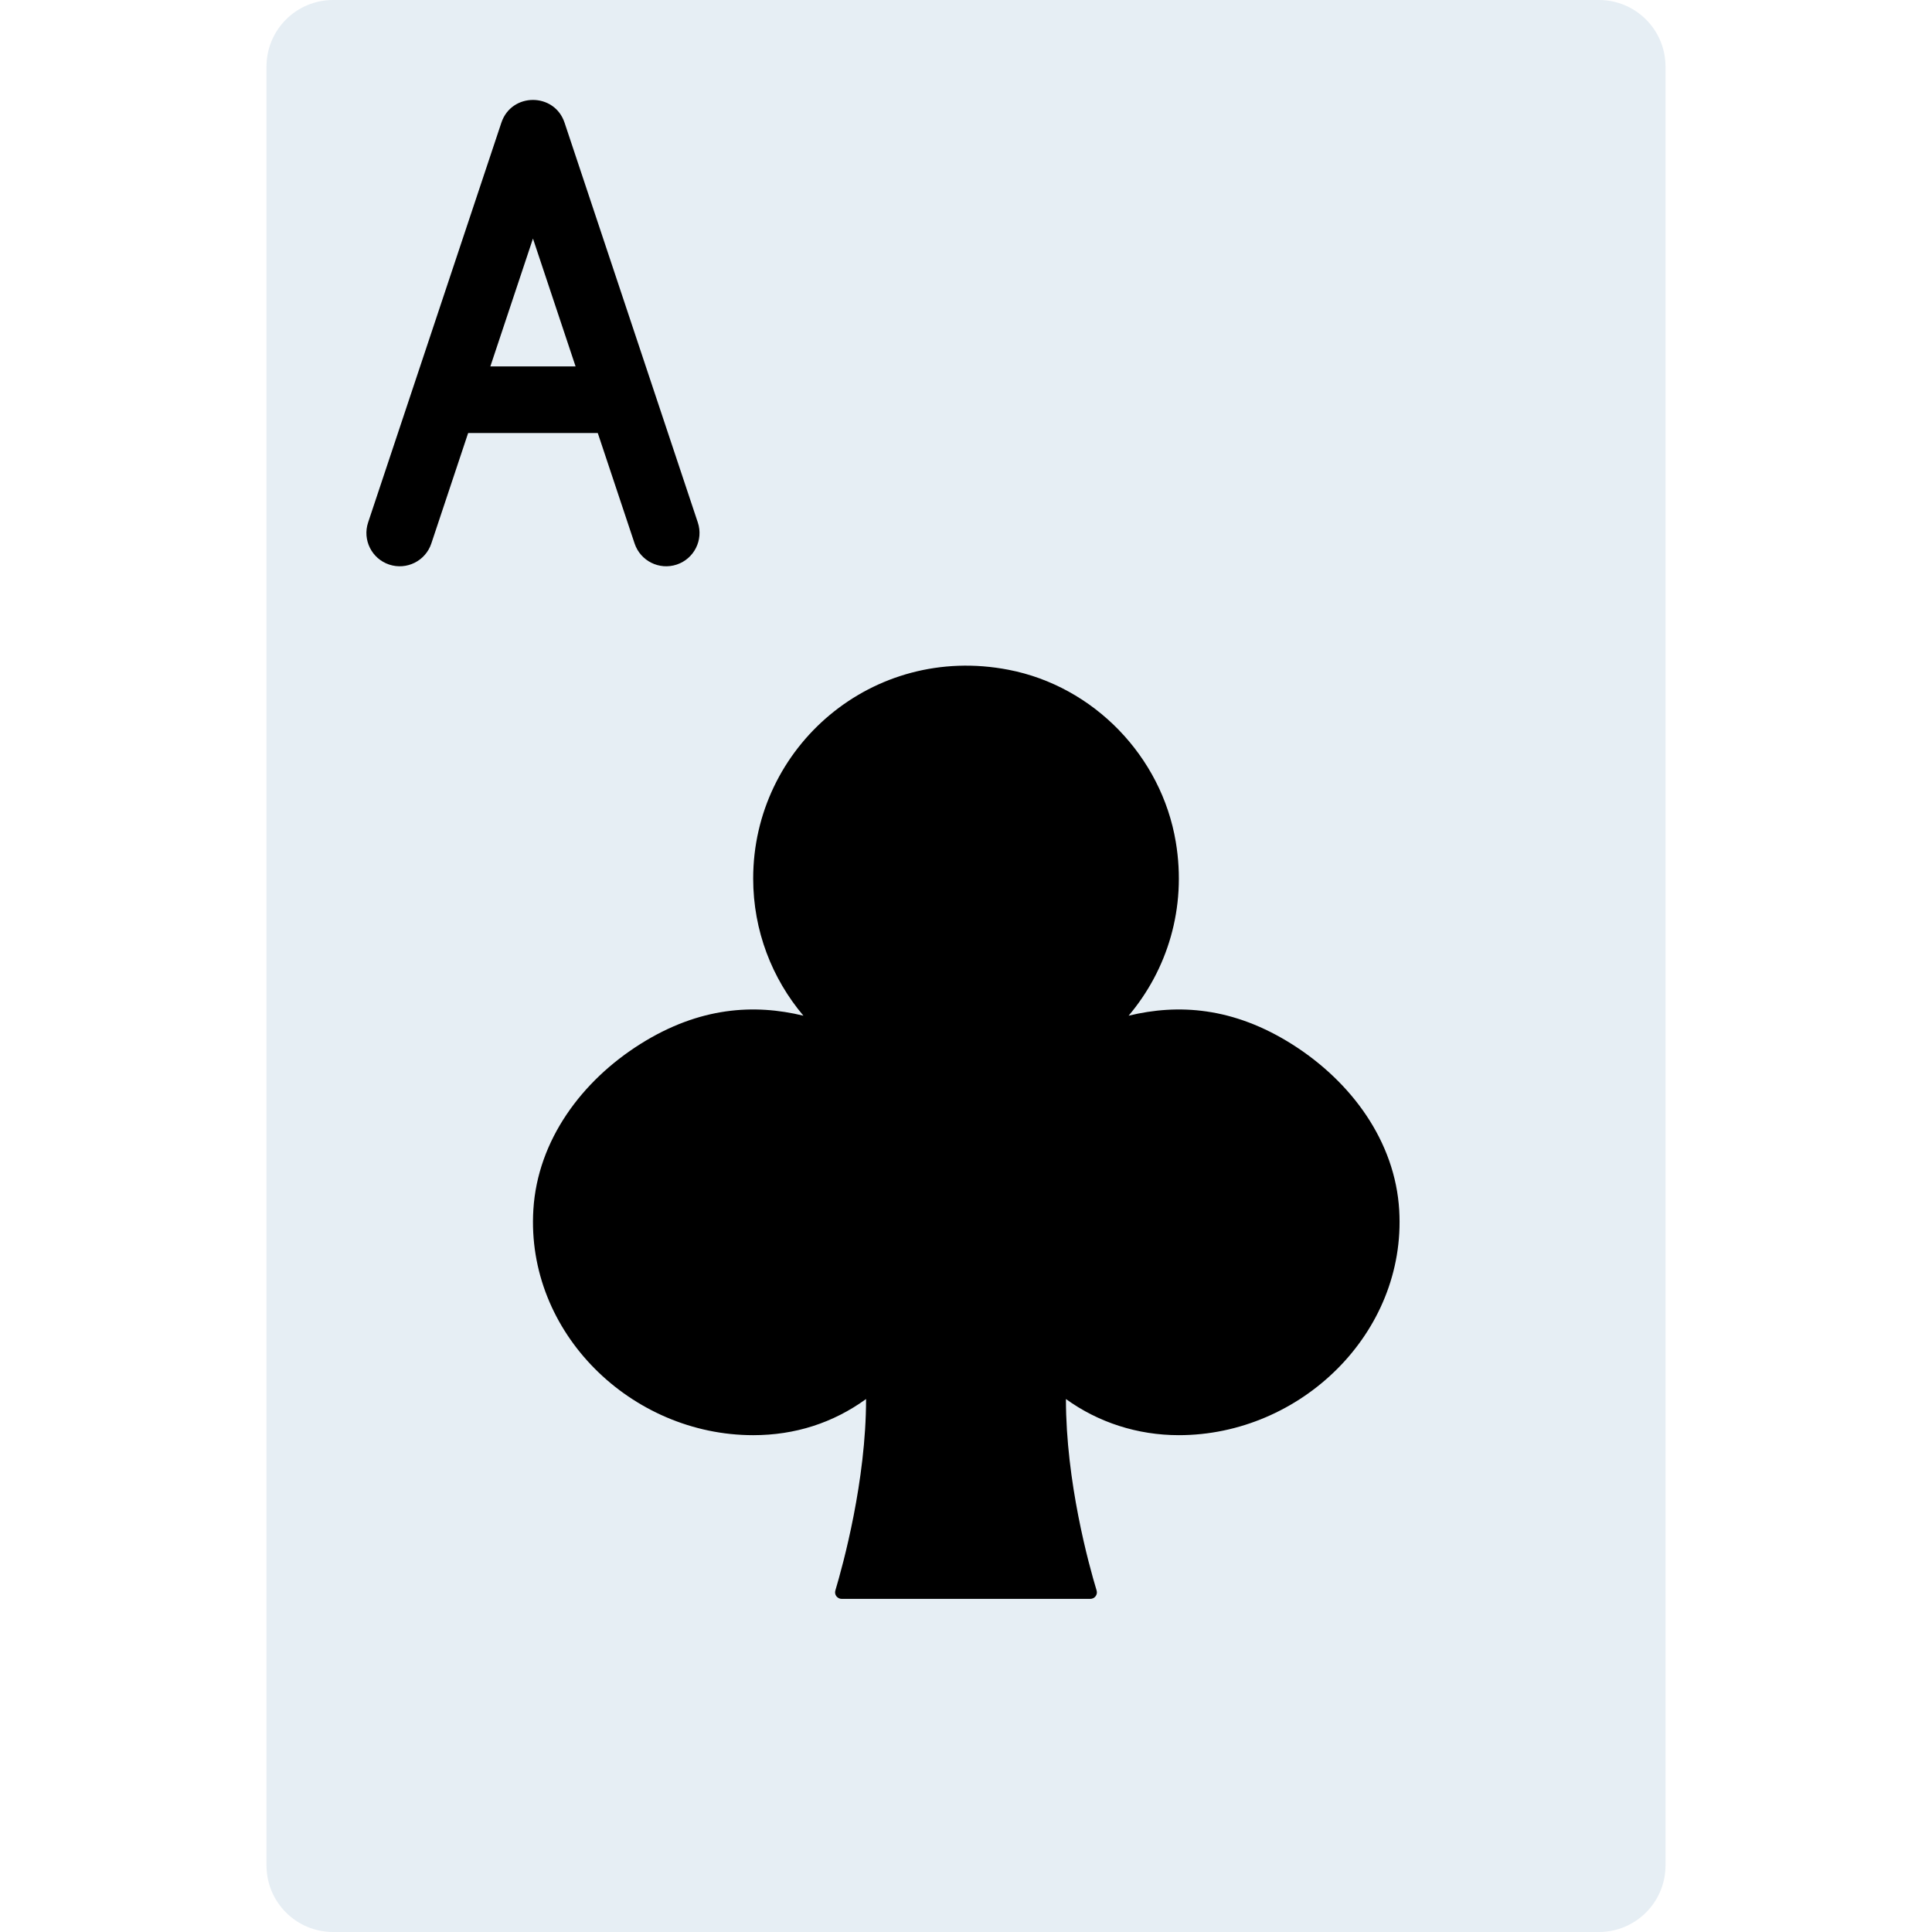
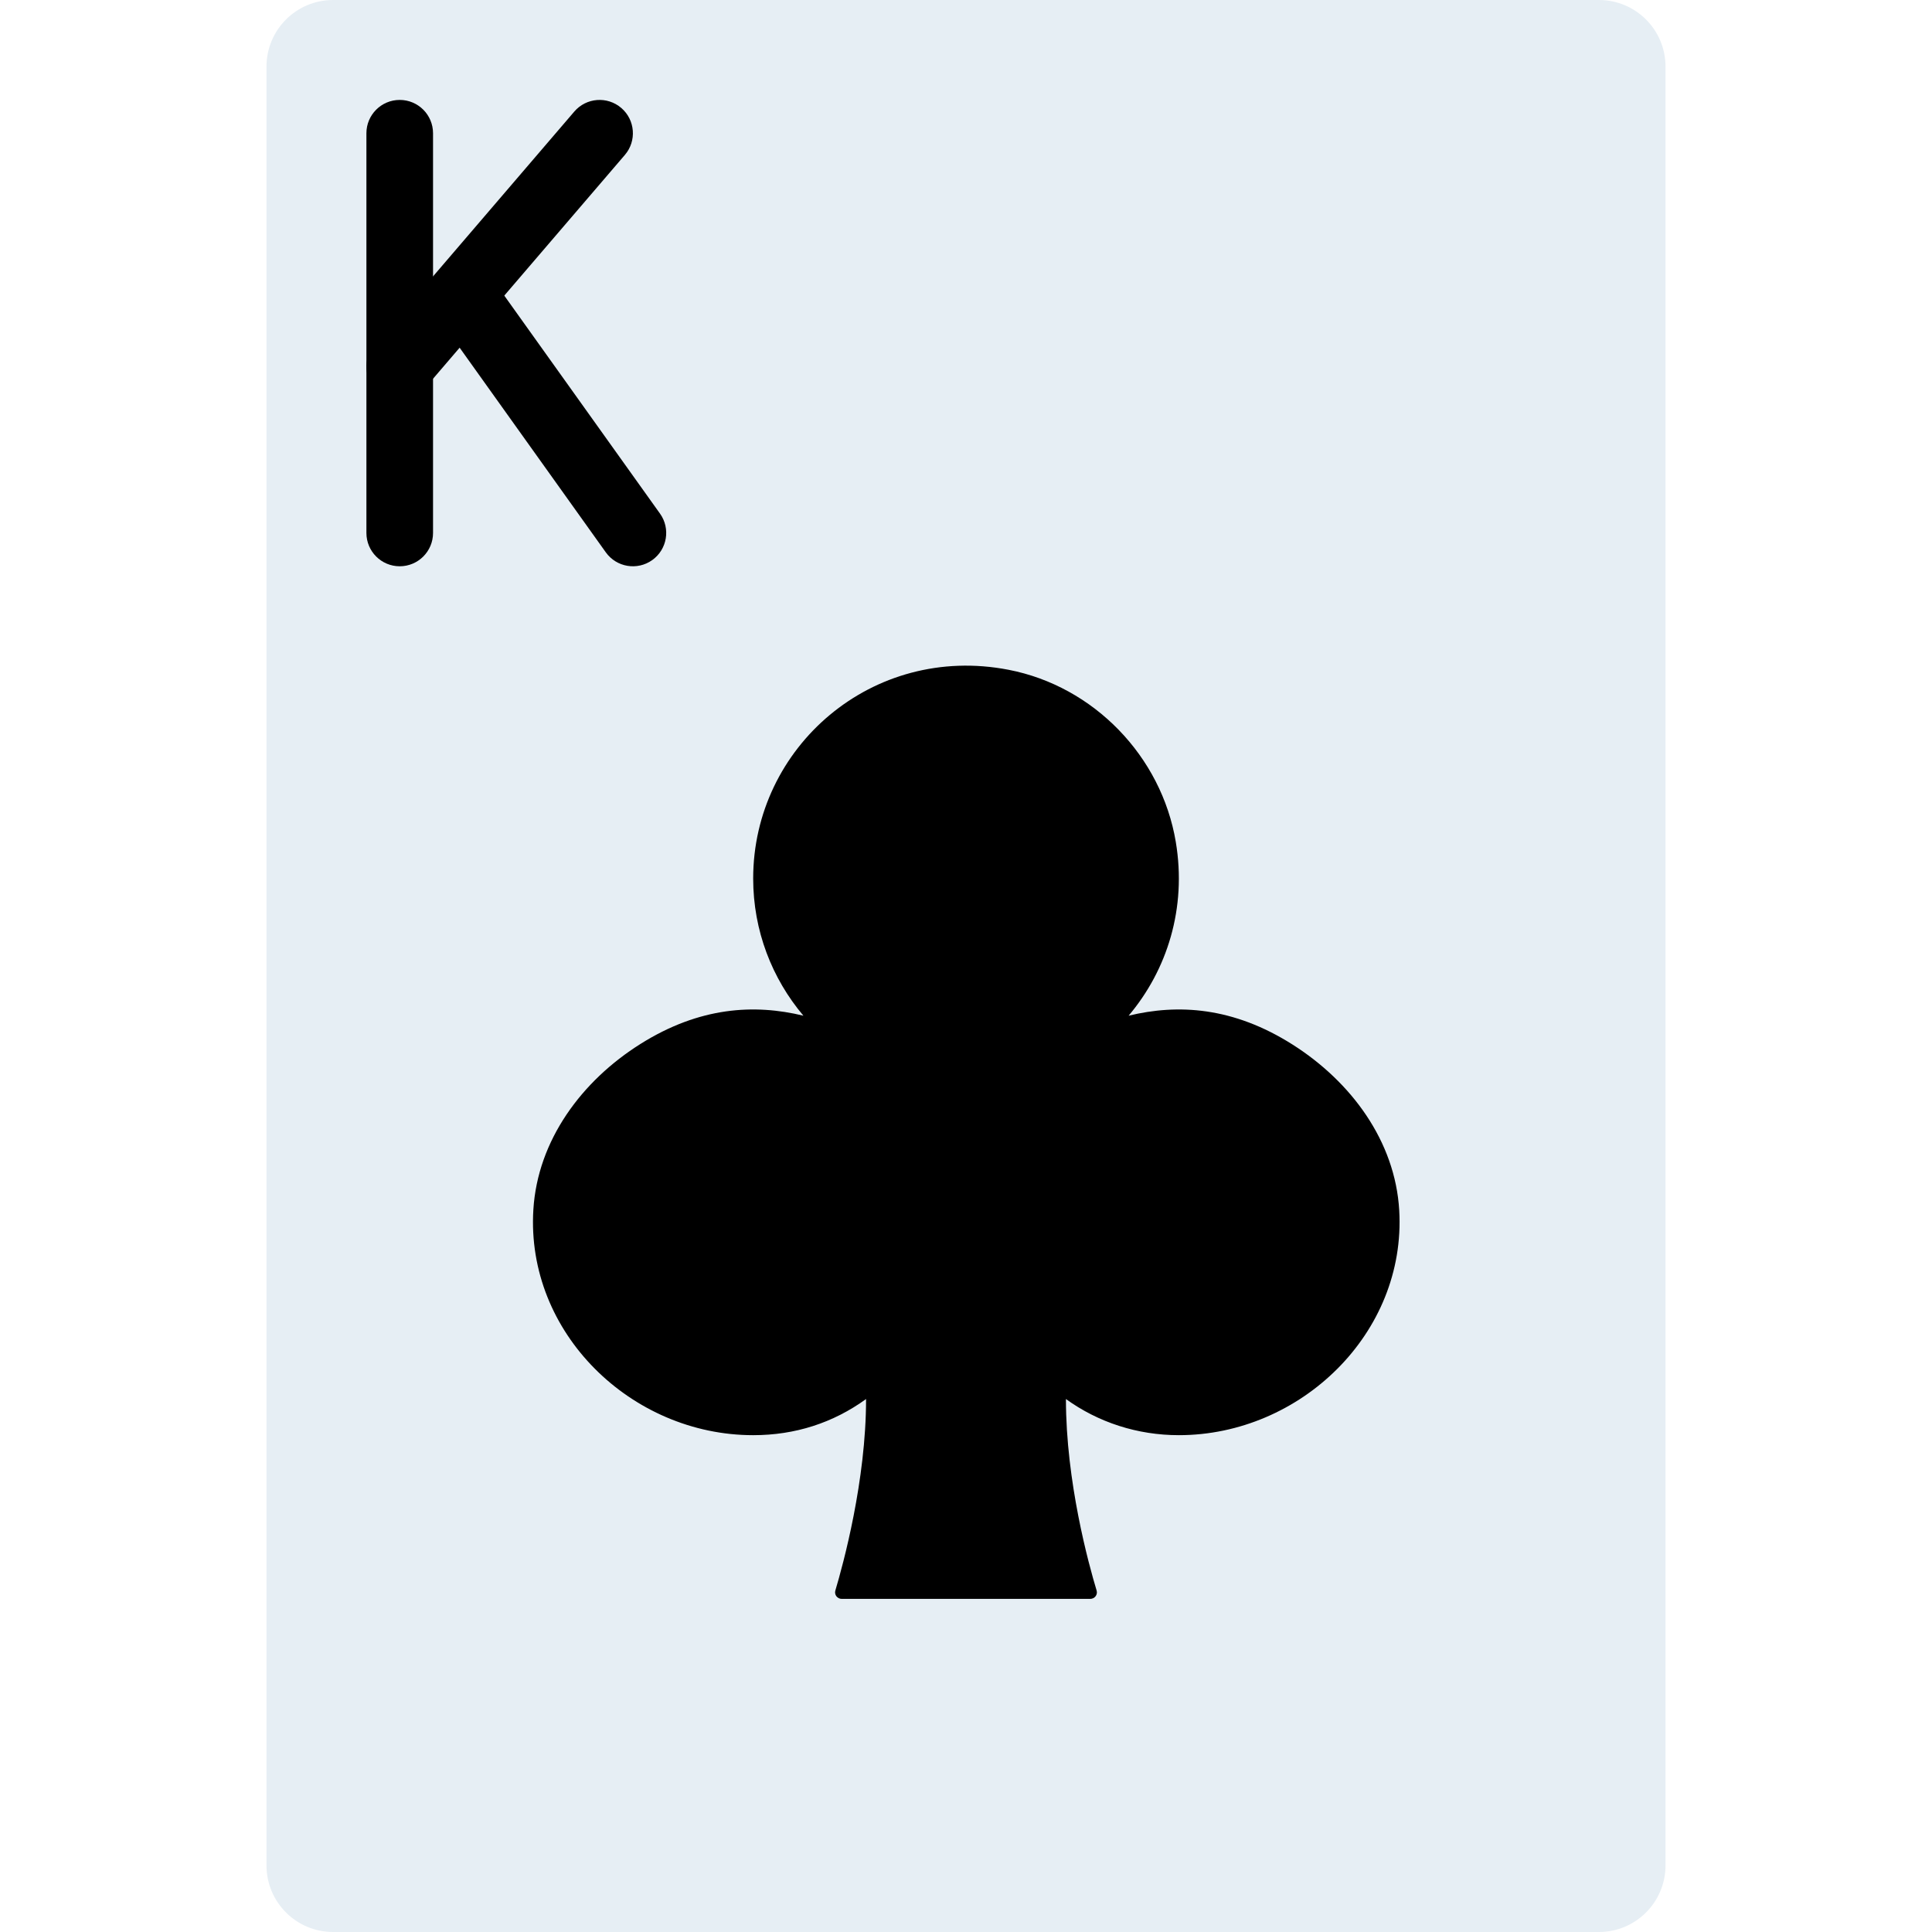
<svg xmlns="http://www.w3.org/2000/svg" version="1.1" id="Layer_1" x="0px" y="0px" viewBox="0 0 512 512" style="enable-background:new 0 0 512 512;" xml:space="preserve">
  <g>
    <path style="fill:#E6EEF4;" d="M423.724,0H88.276c-9.754,0-17.655,7.901-17.655,17.655v476.69c0,9.754,7.901,17.655,17.655,17.655   h335.448c9.754,0,17.655-7.901,17.655-17.655V17.655C441.379,7.901,433.479,0,423.724,0" />
    <g>
      <path d="M282.483,370.759c0,21.91,6.038,43.82,8.13,50.732c0.344,1.139-0.521,2.233-1.704,2.233h-65.827    c-1.183,0-2.039-1.095-1.704-2.225c2.074-6.947,8.139-29.096,8.139-50.741c-8.722,6.321-18.803,9.578-29.917,9.578    c-32.274,0-60.275-27.101-58.253-59.78c1.13-18.379,12.835-34.145,28.425-43.926c15.651-9.825,30.164-10.611,43.14-7.459    c-8.298-9.825-13.312-22.502-13.312-36.361c0-34.834,31.576-62.296,67.663-55.314c22.59,4.361,40.536,22.925,44.332,45.612    c2.948,17.602-2.304,33.986-12.5,46.062c13.065-3.169,27.692-2.348,43.467,7.662c15.519,9.852,27.18,25.582,28.248,43.926    c1.889,32.591-26.2,59.577-58.403,59.577C301.444,380.337,291.046,376.947,282.483,370.759" />
-       <path d="M149.616,32.519c-2.683-8.048-14.066-8.048-16.749,0L97.556,138.45c-1.542,4.625,0.958,9.624,5.583,11.166    c4.625,1.542,9.624-0.958,11.166-5.583l35.31-105.931h-16.749l35.31,105.931c1.542,4.625,6.541,7.125,11.166,5.583    c4.625-1.542,7.125-6.541,5.583-11.166L149.616,32.519z" />
-       <path d="M158.897,114.759c4.875,0,8.828-3.952,8.828-8.828c0-4.875-3.952-8.828-8.828-8.828h-35.31    c-4.875,0-8.828,3.952-8.828,8.828c0,4.875,3.952,8.828,8.828,8.828H158.897z" />
+       <path style="fill:#00000;" d="M97.103,141.241c0,4.875,3.952,8.828,8.828,8.828c4.875,0,8.828-3.952,8.828-8.828V35.31    c0-4.875-3.952-8.828-8.828-8.828c-4.875,0-8.828,3.952-8.828,8.828V141.241z" />
+       <path style="fill:#00000;" d="M165.599,41.055c3.173-3.702,2.744-9.274-0.957-12.447s-9.274-2.744-12.447,0.957L99.229,91.359    c-3.173,3.702-2.744,9.274,0.957,12.447c3.702,3.173,9.274,2.744,12.447-0.957L165.599,41.055z" />
+       <path style="fill:#00000;" d="M130.77,74.317c-2.834-3.967-8.347-4.886-12.314-2.052c-3.967,2.834-4.886,8.347-2.052,12.314    l44.138,61.793c2.834,3.967,8.347,4.886,12.314,2.052c3.967-2.834,4.886-8.347,2.052-12.314L130.77,74.317z" />
    </g>
  </g>
</svg>
